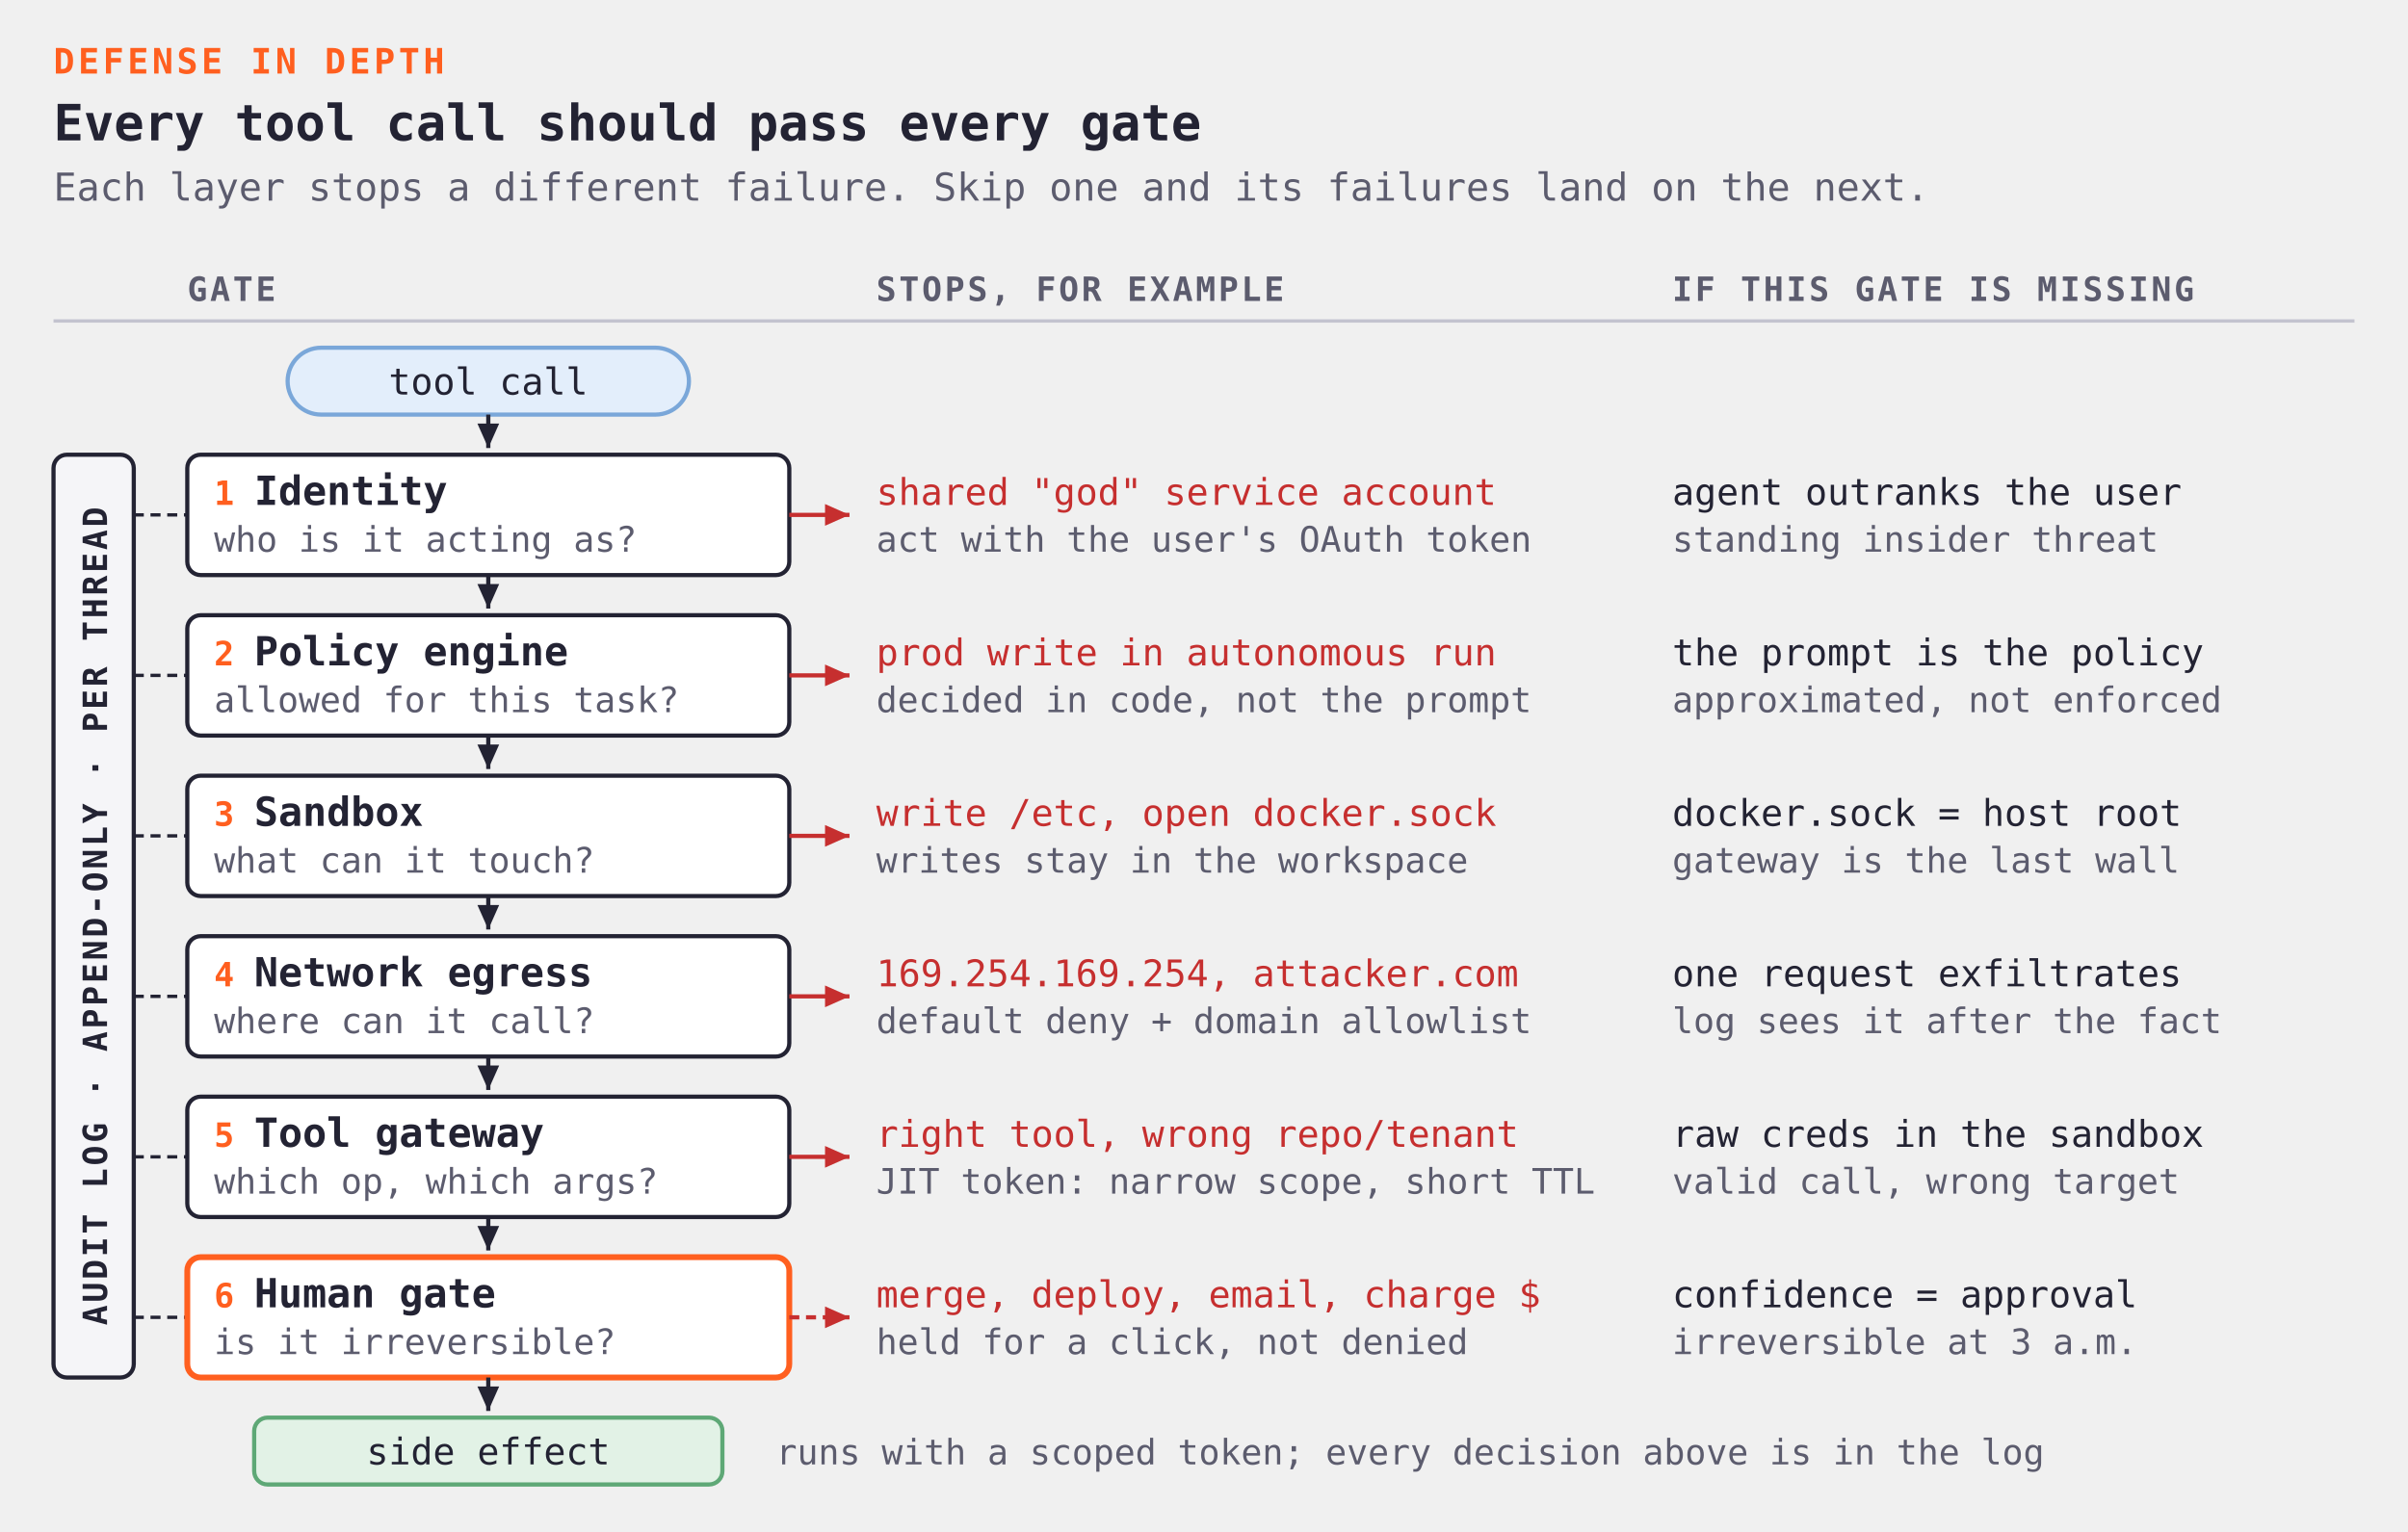
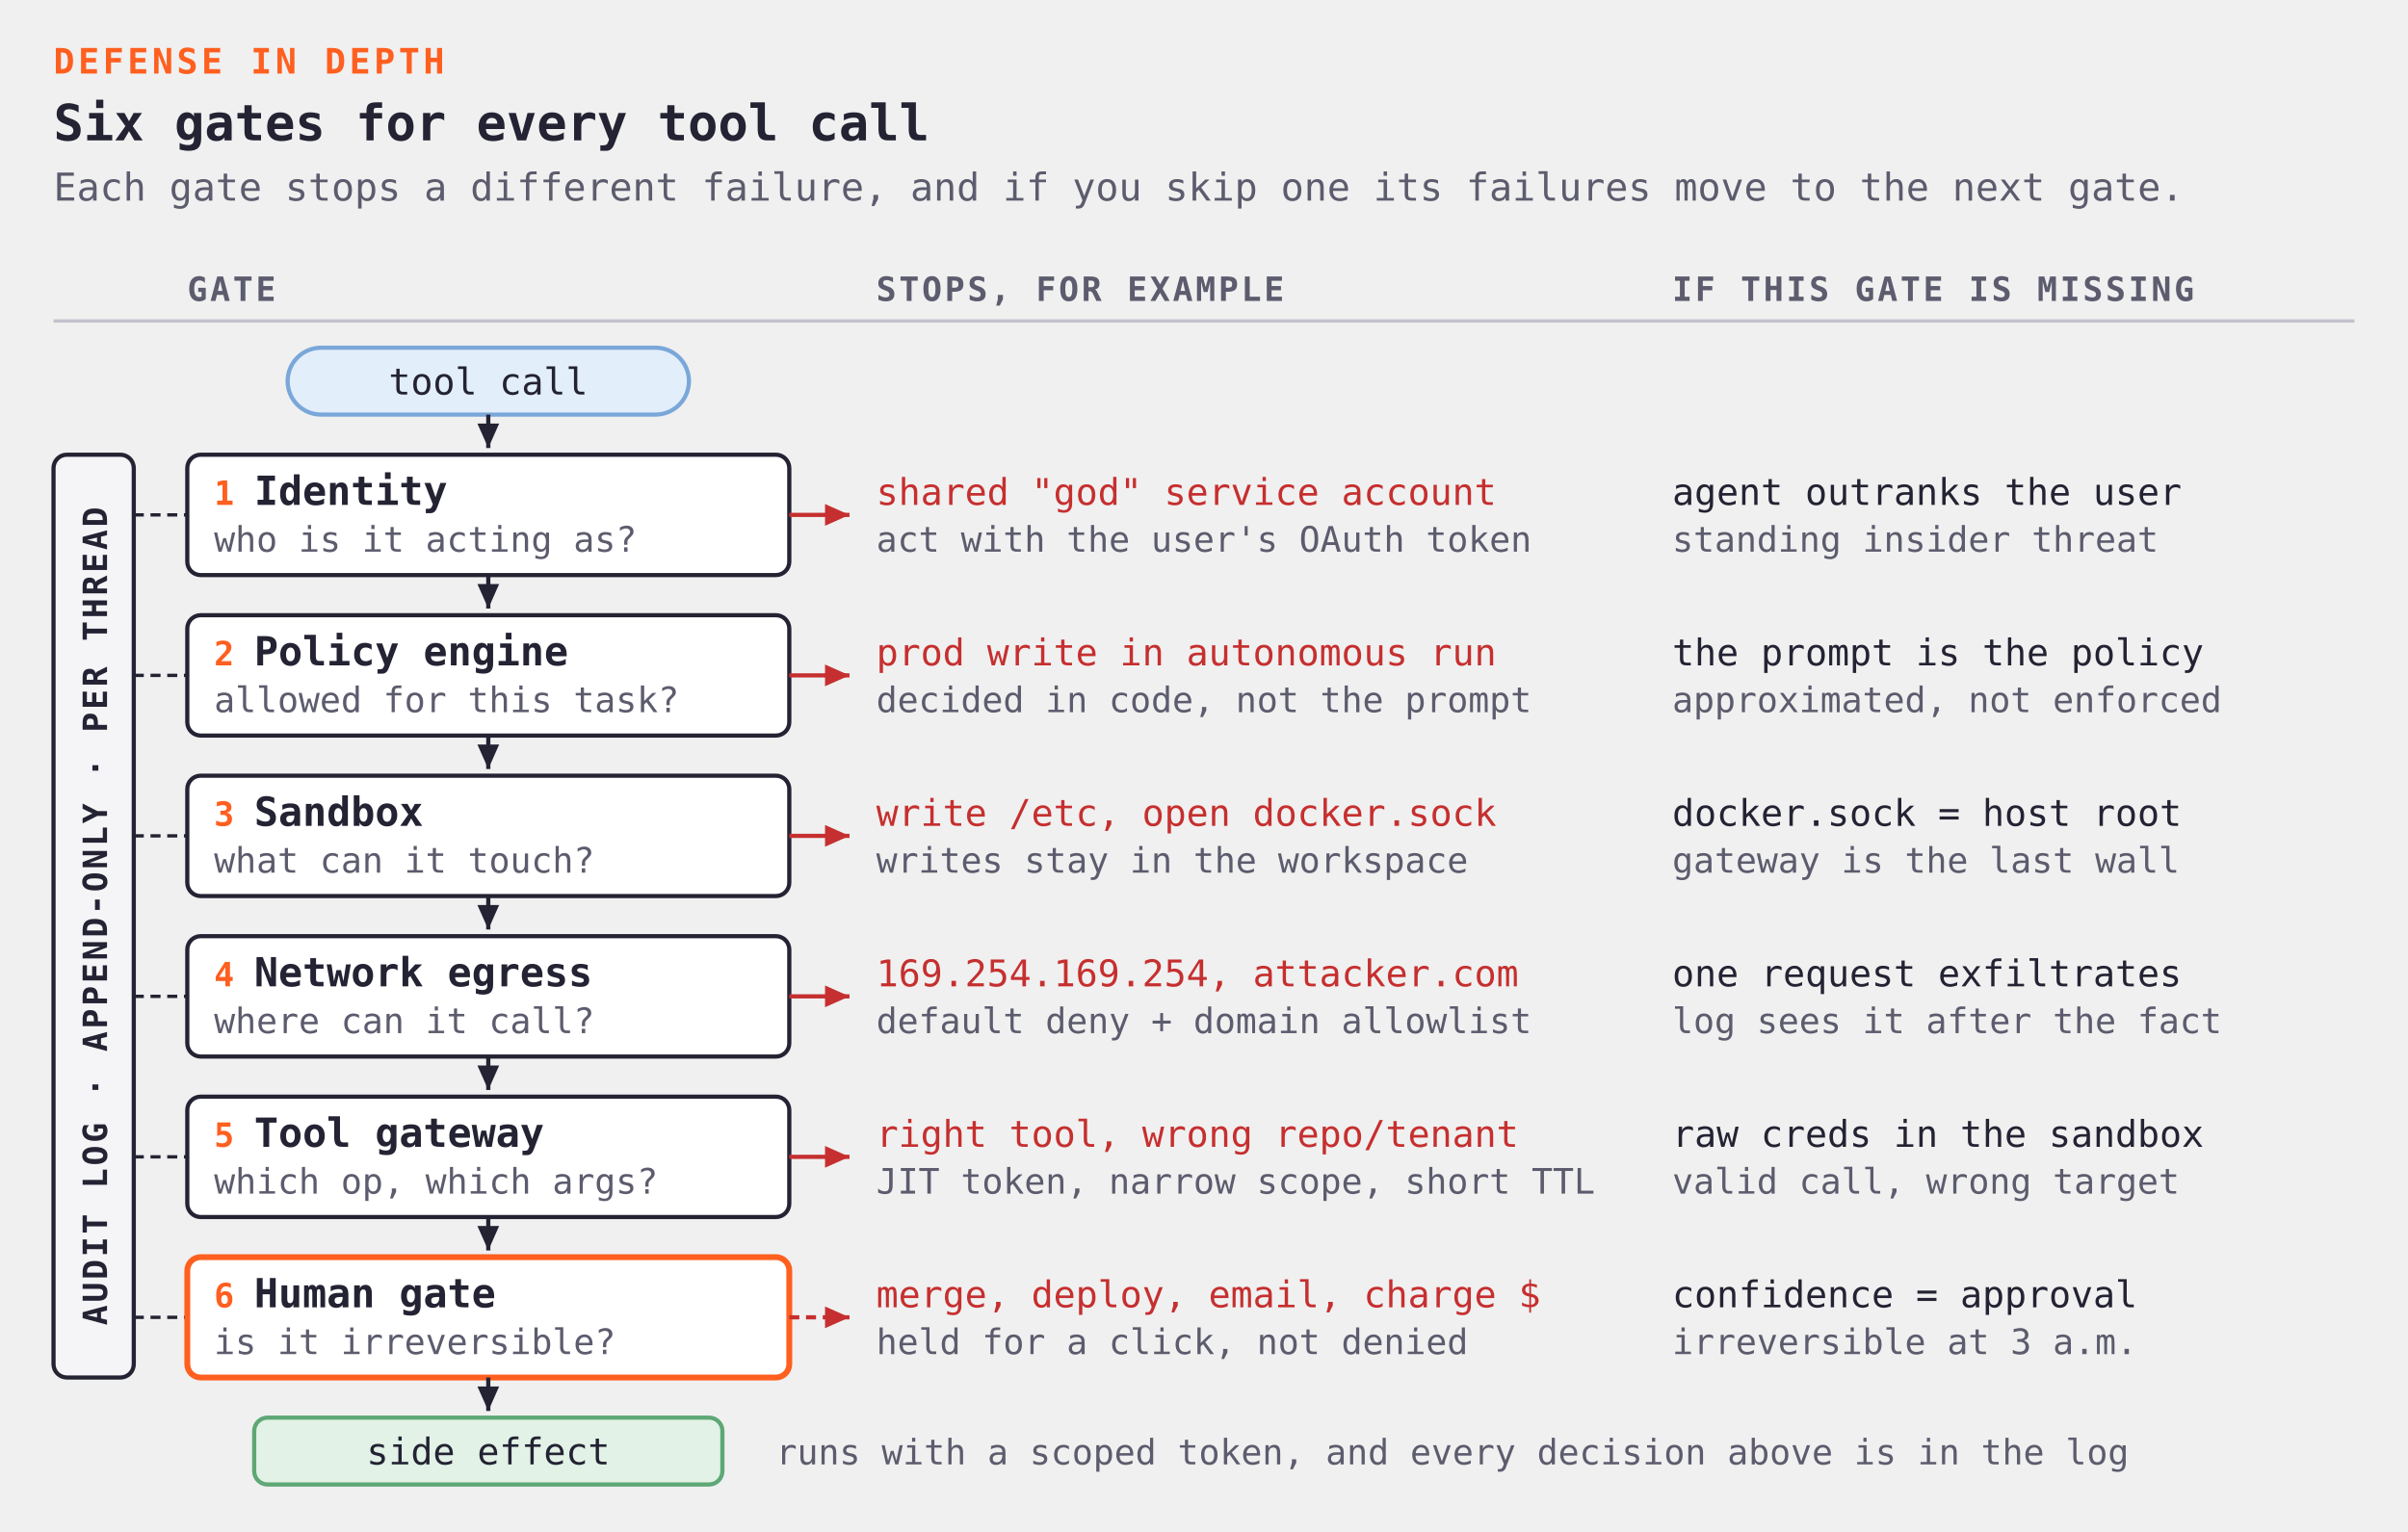
<svg xmlns="http://www.w3.org/2000/svg" viewBox="0 0 720 458" role="img" aria-labelledby="title desc" font-family="'Roboto Mono', ui-monospace, SFMono-Regular, Menlo, Consolas, 'DejaVu Sans Mono', monospace">
  <defs>
    <marker id="a" viewBox="0 0 10 10" refX="9" refY="5" markerWidth="6.5" markerHeight="6.5" orient="auto-start-reverse">
      <path d="M0,1 L9,5 L0,9 z" fill="#232333" />
    </marker>
    <marker id="ar" viewBox="0 0 10 10" refX="9" refY="5" markerWidth="6.5" markerHeight="6.5" orient="auto-start-reverse">
      <path d="M0,1 L9,5 L0,9 z" fill="#c62f2f" />
    </marker>
  </defs>
  <style>
    text { fill: #232333; font-size: 11px; }
    .k { font-size: 10.5px; font-weight: 600; letter-spacing: .1em; fill: #ff5f1f; }
    .t { font-size: 15px; font-weight: 700; }
    .c { font-size: 11.5px; fill: #5c5c6e; }
    .lane { font-size: 10px; font-weight: 600; letter-spacing: .08em; fill: #5c5c6e; }
    .m { fill: #5c5c6e; font-size: 10.5px; }
    .h { font-size: 12px; font-weight: 700; }
    .red { fill: #c62f2f; }
    .gate { fill: #ffffff; stroke: #232333; stroke-width: 1.25; }
    .num { font-size: 10px; font-weight: 700; fill: #ff5f1f; }
  </style>
  <text class="k" x="16" y="22">DEFENSE IN DEPTH</text>
-   <text class="t" x="16" y="42">Every tool call should pass every gate</text>
-   <text class="c" x="16" y="60">Each layer stops a different failure. Skip one and its failures land on the next.</text>
+   <text class="t" x="16" y="42">Six gates for every tool call</text>
+   <text class="c" x="16" y="60">Each gate stops a different failure, and if you skip one its failures move to the next gate.</text>
  <text class="lane" x="56" y="90">GATE</text>
  <text class="lane" x="262" y="90">STOPS, FOR EXAMPLE</text>
  <text class="lane" x="500" y="90">IF THIS GATE IS MISSING</text>
  <line x1="16" y1="96" x2="704" y2="96" stroke="#c3c3cf" stroke-width="1" />
  <rect x="86" y="104" width="120" height="20" rx="10" fill="#e3eefb" stroke="#7aa7d9" stroke-width="1.25" />
  <text x="146" y="118" text-anchor="middle">tool call</text>
  <line x1="146" y1="124" x2="146" y2="134" stroke="#232333" stroke-width="1.25" marker-end="url(#a)" />
  <rect x="16" y="136" width="24" height="276" rx="4" fill="#f5f5f8" stroke="#232333" stroke-width="1.25" />
  <text class="lane" transform="translate(32 274) rotate(-90)" text-anchor="middle" style="fill:#232333">AUDIT LOG · APPEND-ONLY · PER THREAD</text>
  <g stroke="#232333" stroke-width="1" stroke-dasharray="3 2">
    <line x1="40" y1="154" x2="56" y2="154" />
    <line x1="40" y1="202" x2="56" y2="202" />
    <line x1="40" y1="250" x2="56" y2="250" />
    <line x1="40" y1="298" x2="56" y2="298" />
    <line x1="40" y1="346" x2="56" y2="346" />
    <line x1="40" y1="394" x2="56" y2="394" />
  </g>
  <g>
    <rect class="gate" x="56" y="136" width="180" height="36" rx="4" />
    <text class="num" x="64" y="151">1</text>
    <text class="h" x="76" y="151">Identity</text>
    <text class="m" x="64" y="165">who is it acting as?</text>
    <rect class="gate" x="56" y="184" width="180" height="36" rx="4" />
    <text class="num" x="64" y="199">2</text>
    <text class="h" x="76" y="199">Policy engine</text>
    <text class="m" x="64" y="213">allowed for this task?</text>
    <rect class="gate" x="56" y="232" width="180" height="36" rx="4" />
    <text class="num" x="64" y="247">3</text>
    <text class="h" x="76" y="247">Sandbox</text>
    <text class="m" x="64" y="261">what can it touch?</text>
    <rect class="gate" x="56" y="280" width="180" height="36" rx="4" />
    <text class="num" x="64" y="295">4</text>
    <text class="h" x="76" y="295">Network egress</text>
    <text class="m" x="64" y="309">where can it call?</text>
    <rect class="gate" x="56" y="328" width="180" height="36" rx="4" />
    <text class="num" x="64" y="343">5</text>
    <text class="h" x="76" y="343">Tool gateway</text>
    <text class="m" x="64" y="357">which op, which args?</text>
    <rect class="gate" x="56" y="376" width="180" height="36" rx="4" style="stroke:#ff5f1f;stroke-width:1.75" />
    <text class="num" x="64" y="391">6</text>
    <text class="h" x="76" y="391">Human gate</text>
    <text class="m" x="64" y="405">is it irreversible?</text>
  </g>
  <g stroke="#232333" stroke-width="1.25" marker-end="url(#a)">
    <line x1="146" y1="172" x2="146" y2="182" />
    <line x1="146" y1="220" x2="146" y2="230" />
    <line x1="146" y1="268" x2="146" y2="278" />
    <line x1="146" y1="316" x2="146" y2="326" />
    <line x1="146" y1="364" x2="146" y2="374" />
    <line x1="146" y1="412" x2="146" y2="422" />
  </g>
  <g stroke="#c62f2f" stroke-width="1.25" marker-end="url(#ar)">
    <line x1="236" y1="154" x2="254" y2="154" />
    <line x1="236" y1="202" x2="254" y2="202" />
    <line x1="236" y1="250" x2="254" y2="250" />
    <line x1="236" y1="298" x2="254" y2="298" />
    <line x1="236" y1="346" x2="254" y2="346" />
    <line x1="236" y1="394" x2="254" y2="394" stroke-dasharray="3 2" />
  </g>
  <text class="red" x="262" y="151">shared "god" service account</text>
  <text class="m" x="262" y="165">act with the user's OAuth token</text>
  <text class="red" x="262" y="199">prod write in autonomous run</text>
  <text class="m" x="262" y="213">decided in code, not the prompt</text>
  <text class="red" x="262" y="247">write /etc, open docker.sock</text>
  <text class="m" x="262" y="261">writes stay in the workspace</text>
  <text class="red" x="262" y="295">169.254.169.254, attacker.com</text>
  <text class="m" x="262" y="309">default deny + domain allowlist</text>
  <text class="red" x="262" y="343">right tool, wrong repo/tenant</text>
-   <text class="m" x="262" y="357">JIT token: narrow scope, short TTL</text>
+   <text class="m" x="262" y="357">JIT token, narrow scope, short TTL</text>
  <text class="red" x="262" y="391">merge, deploy, email, charge $</text>
  <text class="m" x="262" y="405">held for a click, not denied</text>
  <g>
    <text x="500" y="151">agent outranks the user</text>
    <text class="m" x="500" y="165">standing insider threat</text>
    <text x="500" y="199">the prompt is the policy</text>
    <text class="m" x="500" y="213">approximated, not enforced</text>
    <text x="500" y="247">docker.sock = host root</text>
    <text class="m" x="500" y="261">gateway is the last wall</text>
    <text x="500" y="295">one request exfiltrates</text>
    <text class="m" x="500" y="309">log sees it after the fact</text>
    <text x="500" y="343">raw creds in the sandbox</text>
    <text class="m" x="500" y="357">valid call, wrong target</text>
    <text x="500" y="391">confidence = approval</text>
    <text class="m" x="500" y="405">irreversible at 3 a.m.</text>
  </g>
  <rect x="76" y="424" width="140" height="20" rx="4" fill="#e2f2e6" stroke="#5ea876" stroke-width="1.25" />
  <text x="146" y="438" text-anchor="middle">side effect</text>
-   <text class="m" x="232" y="438">runs with a scoped token; every decision above is in the log</text>
+   <text class="m" x="232" y="438">runs with a scoped token, and every decision above is in the log</text>
</svg>
